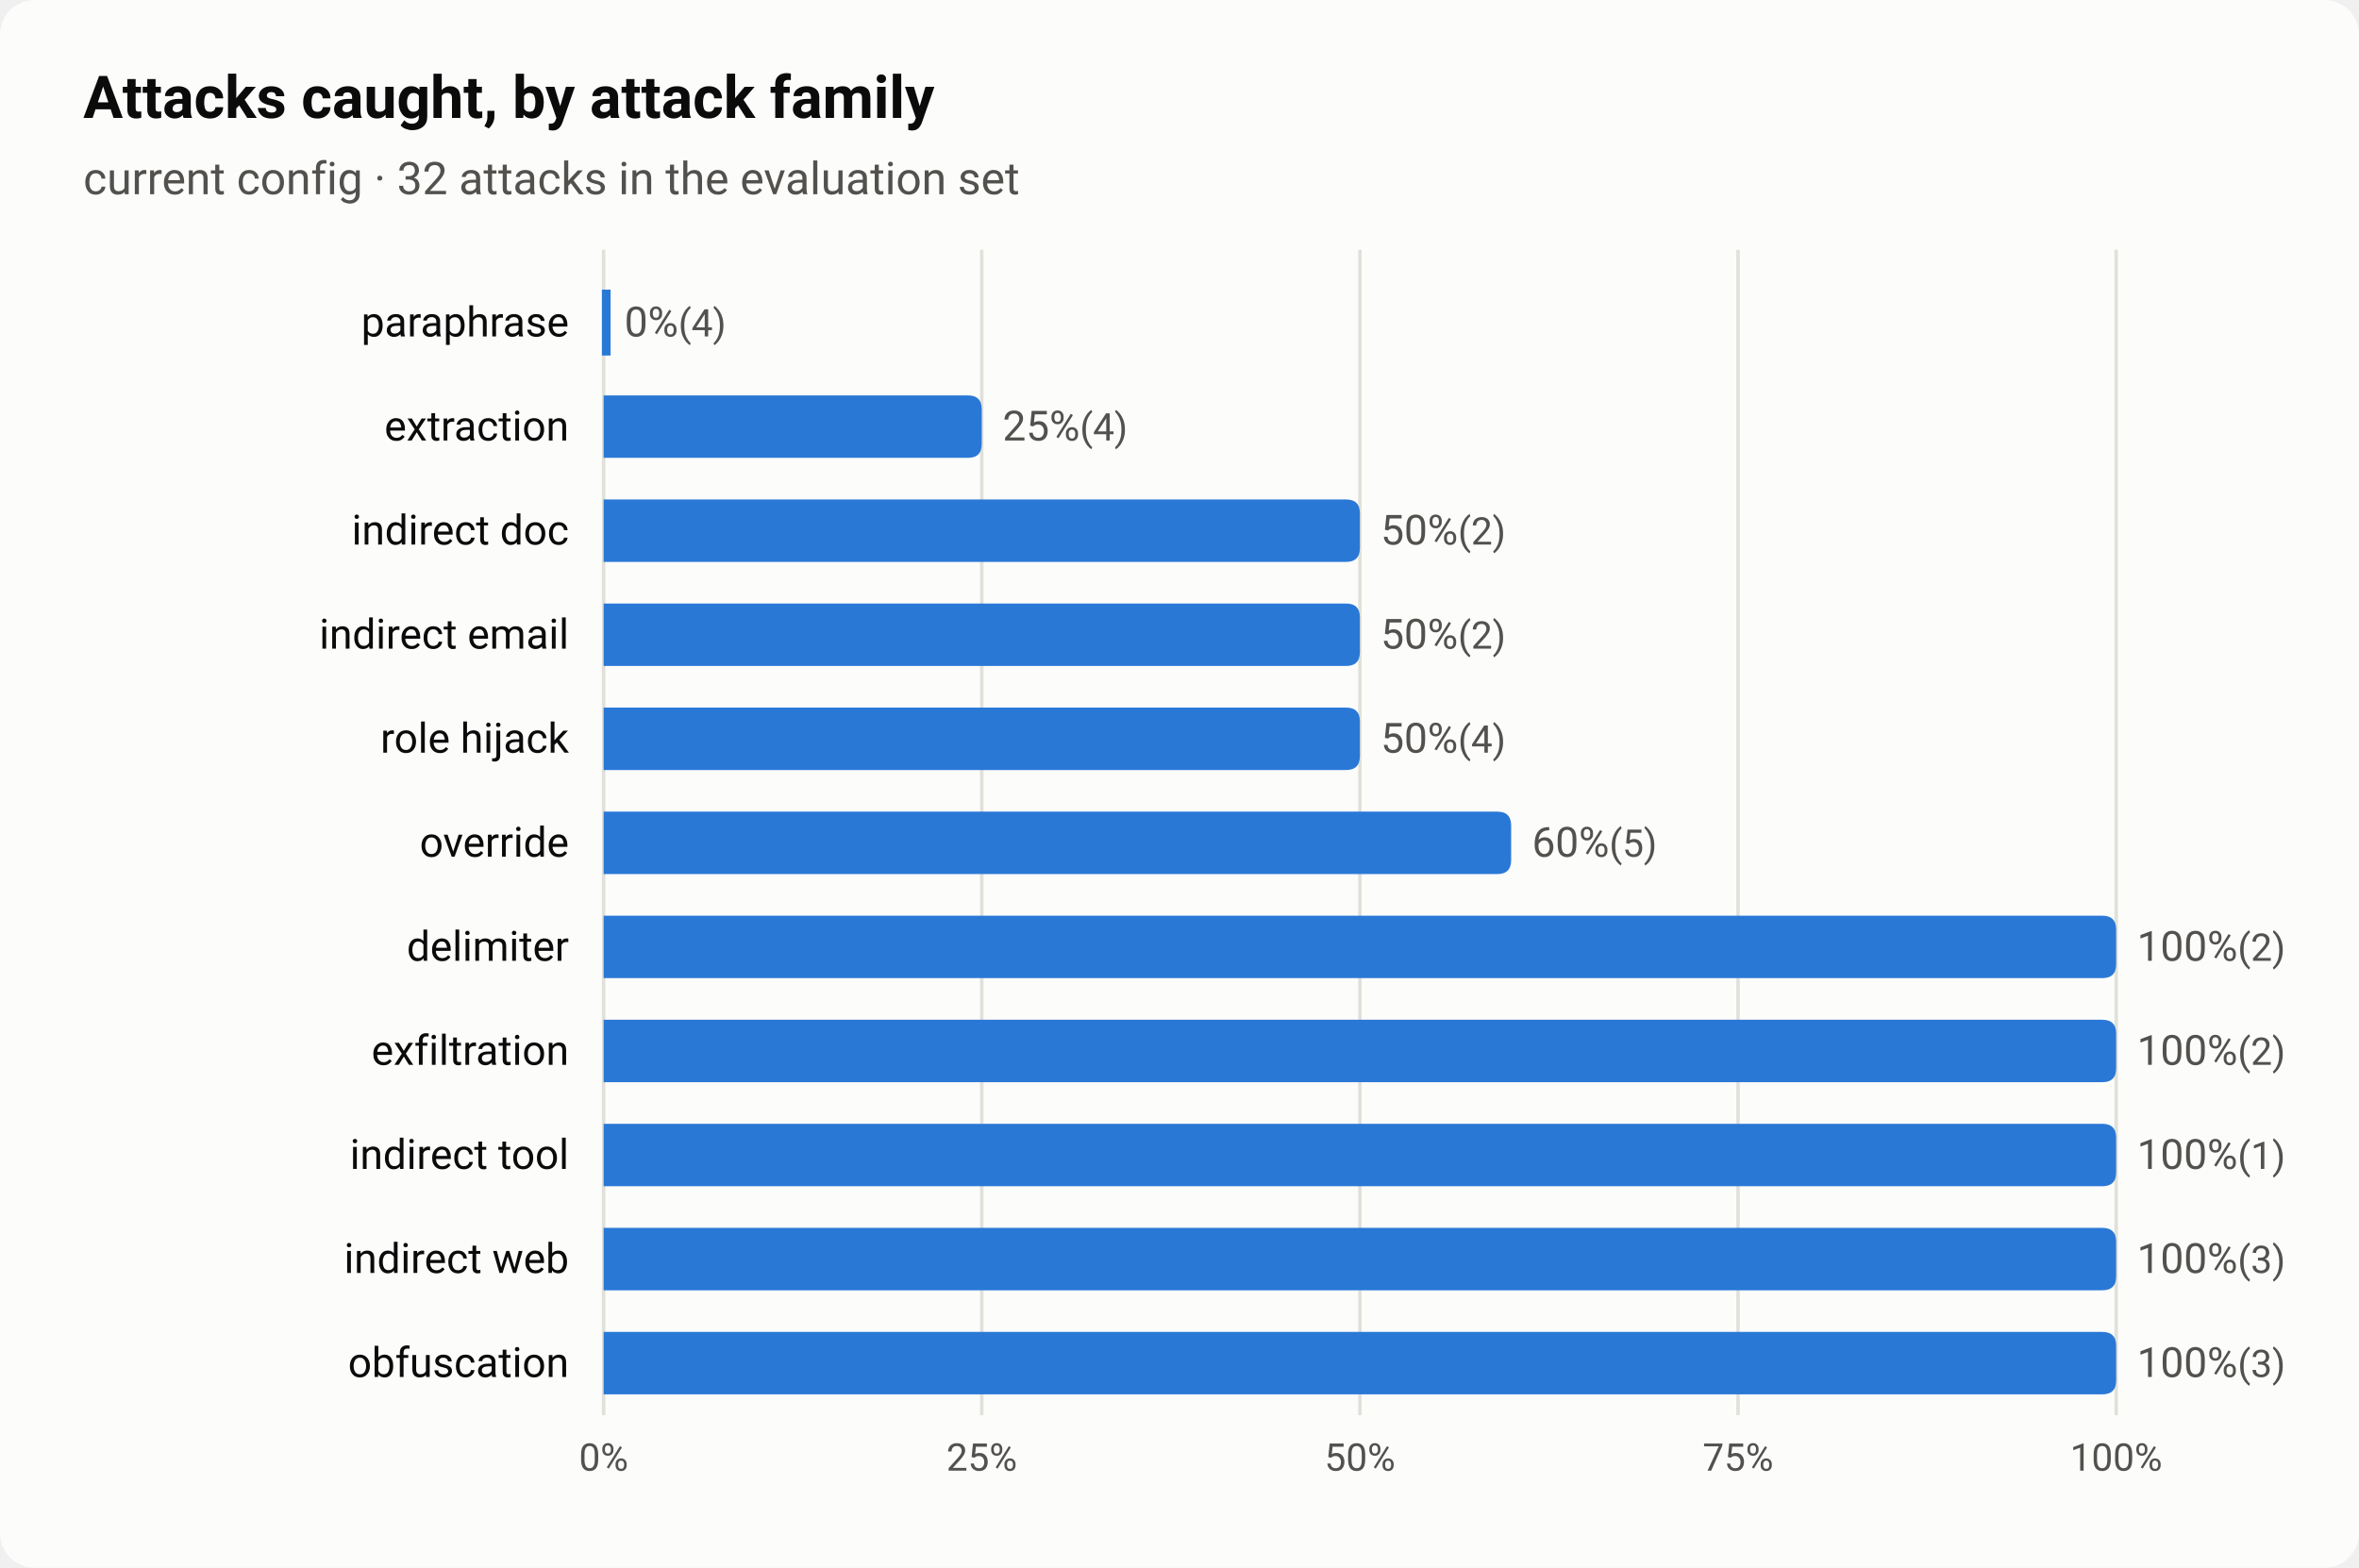
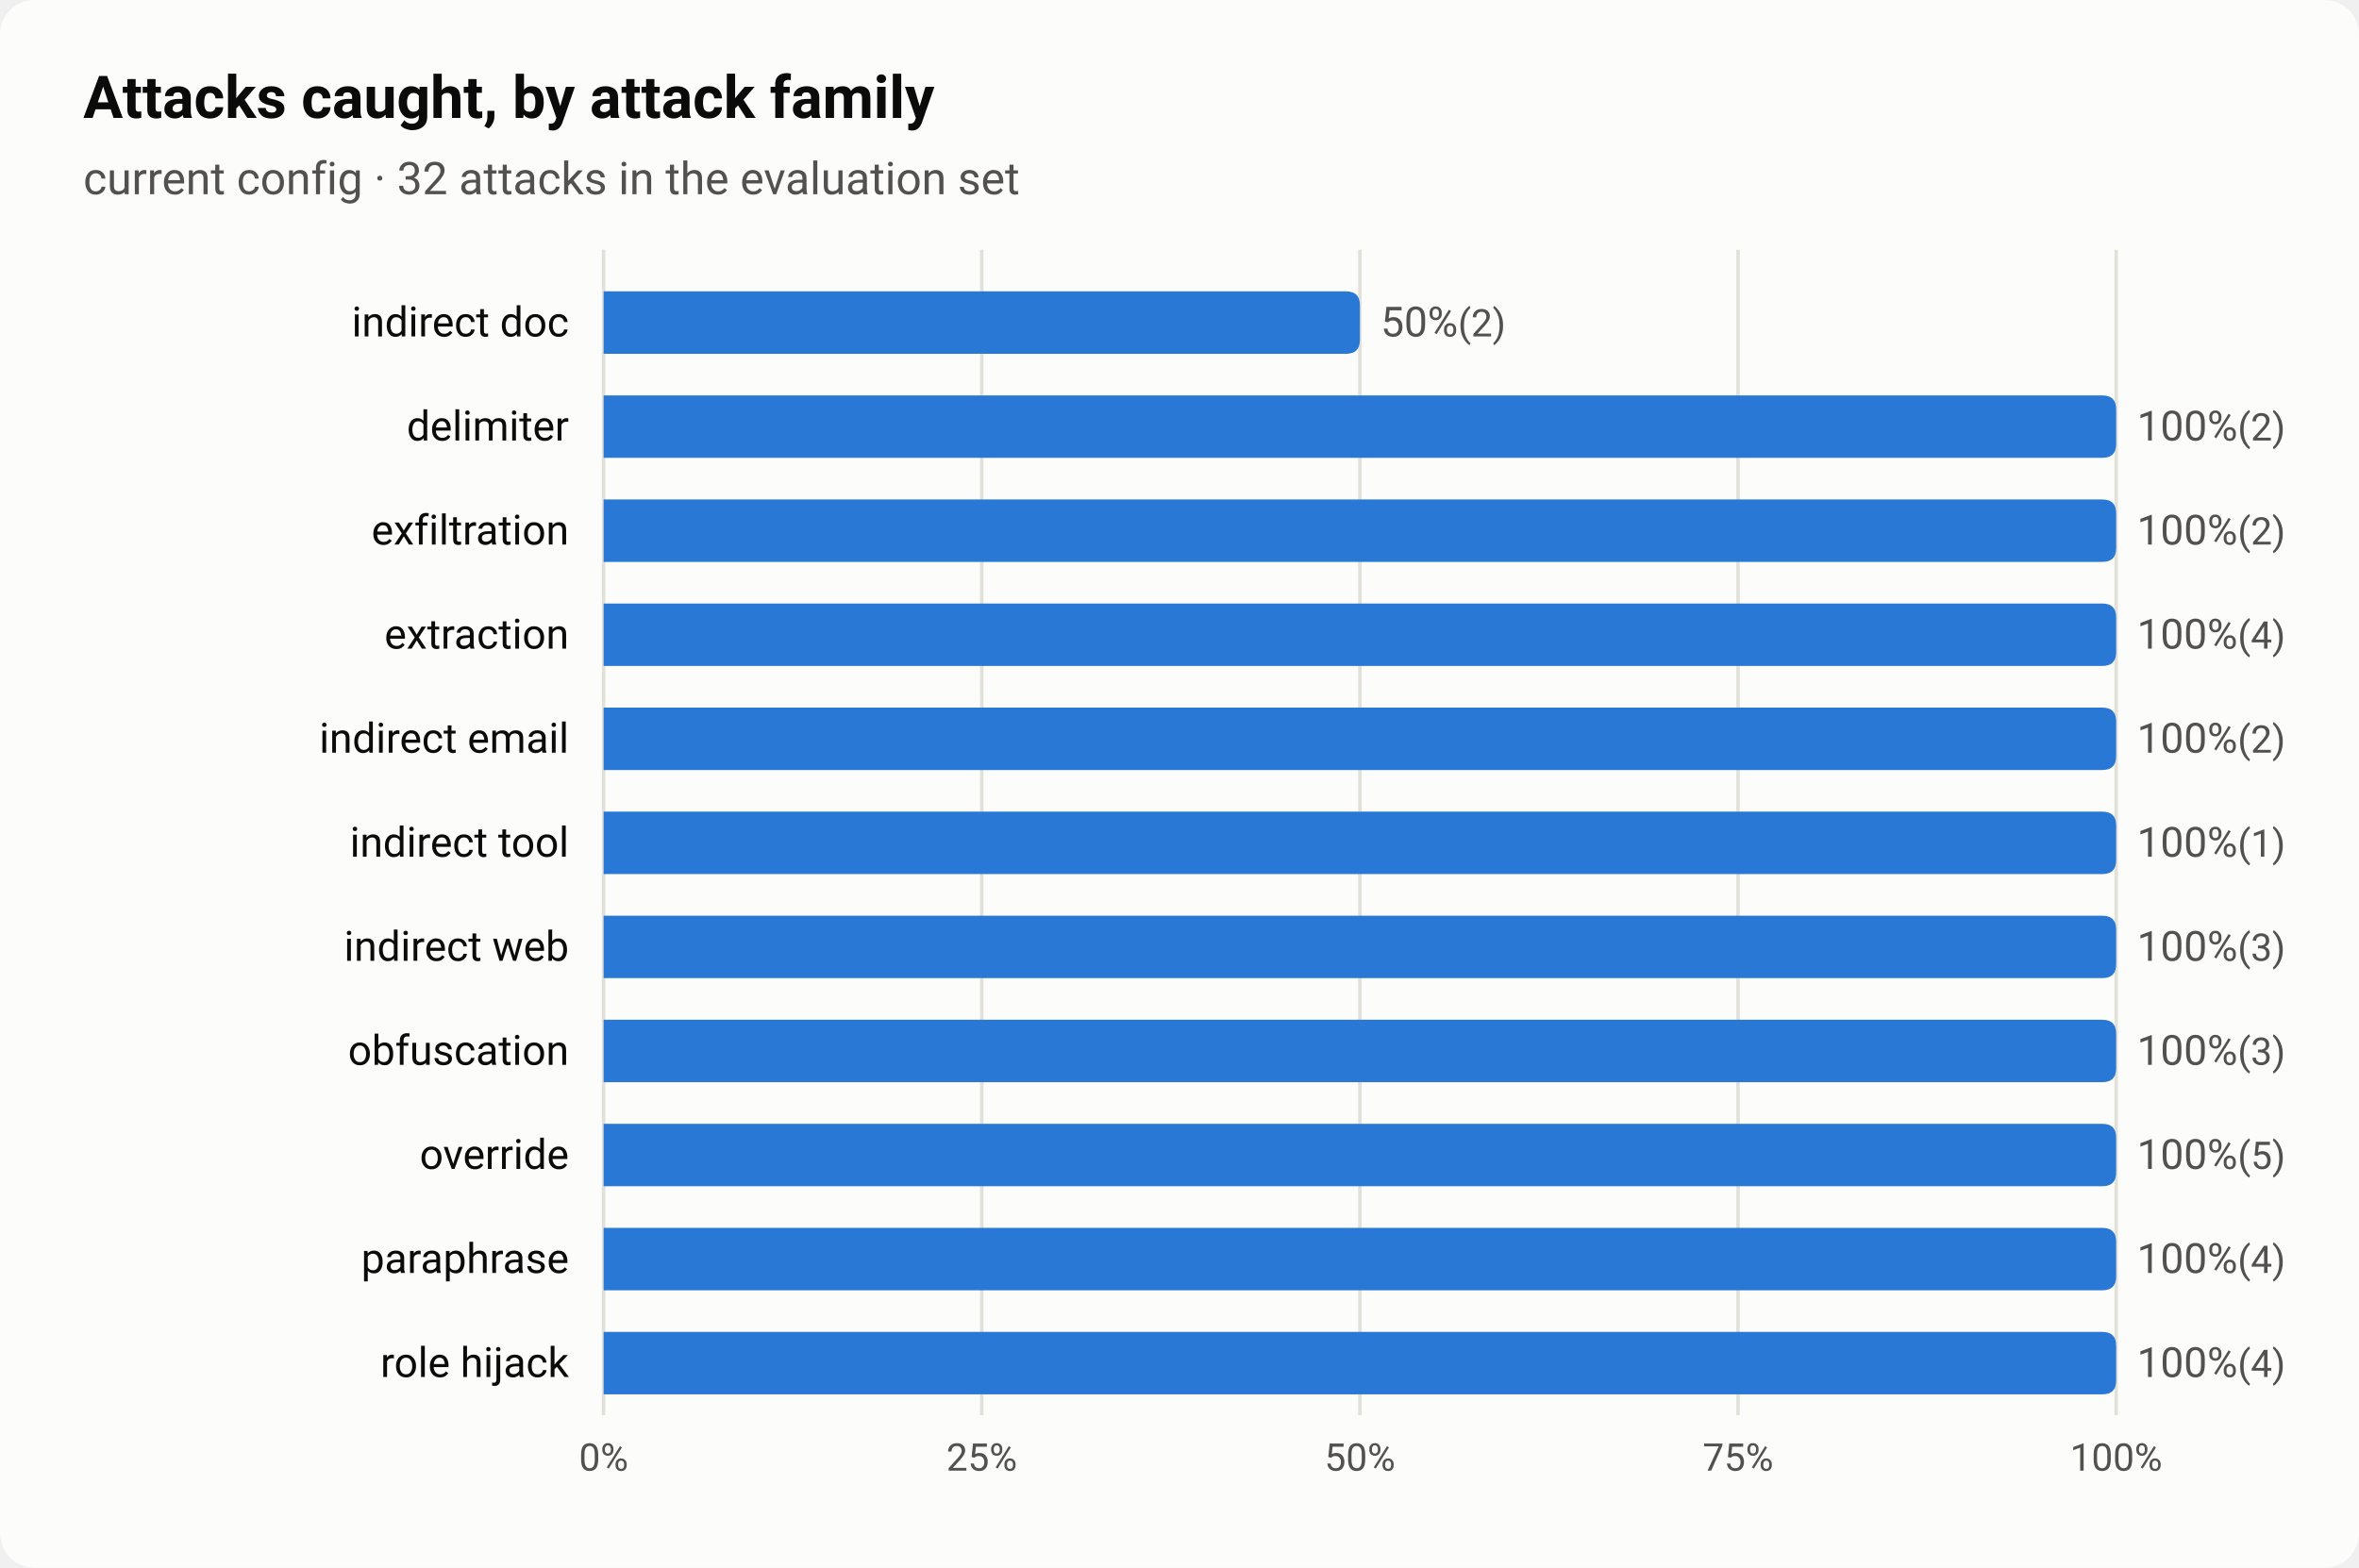
<svg xmlns="http://www.w3.org/2000/svg" viewBox="0 0 680 452" width="100%" role="img" aria-label="Attacks caught, by attack family">
  <style>
  .bg{fill:#fcfcfb}.t1{fill:#0b0b0b}.t2{fill:#52514e}.grid{stroke:#e1e0d9}
  .s1{fill:#2a78d6;stroke:#2a78d6}.s2{fill:#eb6834;stroke:#eb6834}.ring{stroke:#fcfcfb}
  .l1{fill:none;stroke:#2a78d6}.l2{fill:none;stroke:#eb6834}
  .ref{stroke:#8a8983}
  text{font-family:system-ui,-apple-system,'Segoe UI',Roboto,sans-serif}
  @media (prefers-color-scheme:dark){
    .bg{fill:#1a1a19}.t1{fill:#ffffff}.t2{fill:#c3c2b7}.grid{stroke:#2c2c2a}
    .s1{fill:#3987e5;stroke:#3987e5}.s2{fill:#d95926;stroke:#d95926}.ring{stroke:#1a1a19}
    .l1{stroke:#3987e5}.l2{stroke:#d95926}
    .ref{stroke:#8a8983}
  }
</style>
  <rect class="bg" width="680" height="452" rx="10" />
  <text class="t1" x="24" y="34" font-size="17" font-weight="650">Attacks caught, by attack family</text>
  <text class="t2" x="24" y="56" font-size="13">current config · 32 attacks in the evaluation set</text>
  <line class="grid" x1="174.0" x2="174.0" y1="72" y2="408" stroke-width="1" />
  <text class="t2" x="174.0" y="424" font-size="11" text-anchor="middle">0%</text>
  <line class="grid" x1="283.0" x2="283.0" y1="72" y2="408" stroke-width="1" />
  <text class="t2" x="283.0" y="424" font-size="11" text-anchor="middle">25%</text>
  <line class="grid" x1="392.0" x2="392.0" y1="72" y2="408" stroke-width="1" />
  <text class="t2" x="392.0" y="424" font-size="11" text-anchor="middle">50%</text>
  <line class="grid" x1="501.0" x2="501.0" y1="72" y2="408" stroke-width="1" />
  <text class="t2" x="501.0" y="424" font-size="11" text-anchor="middle">75%</text>
  <line class="grid" x1="610.0" x2="610.0" y1="72" y2="408" stroke-width="1" />
  <text class="t2" x="610.0" y="424" font-size="11" text-anchor="middle">100%</text>
-   <text class="t1" x="164" y="97.0" font-size="12" text-anchor="end">paraphrase</text>
-   <rect class="s1" x="174" y="84.0" width="1.5" height="18" />
-   <text class="t2" x="180" y="97.0" font-size="12">0%<tspan font-size="11"> (4)</tspan>
+   <text class="t1" x="164" y="97.0" font-size="12" text-anchor="end">indirect doc</text>
+   <path class="s1" d="M174,84.0 H388.0 Q392.0,84.0 392.0,88.0 V98.0 Q392.0,102.0 388.0,102.0 H174 Z" stroke-width="0" />
+   <text class="t2" x="398.0" y="97.0" font-size="12">50%<tspan font-size="11"> (2)</tspan>
  </text>
-   <text class="t1" x="164" y="127.0" font-size="12" text-anchor="end">extraction</text>
-   <path class="s1" d="M174,114.0 H279.0 Q283.0,114.0 283.0,118.0 V128.0 Q283.0,132.0 279.0,132.0 H174 Z" stroke-width="0" />
-   <text class="t2" x="289.0" y="127.0" font-size="12">25%<tspan font-size="11"> (4)</tspan>
+   <text class="t1" x="164" y="127.0" font-size="12" text-anchor="end">delimiter</text>
+   <path class="s1" d="M174,114.0 H606.0 Q610.0,114.0 610.0,118.0 V128.0 Q610.0,132.0 606.0,132.0 H174 Z" stroke-width="0" />
+   <text class="t2" x="616.0" y="127.0" font-size="12">100%<tspan font-size="11"> (2)</tspan>
  </text>
-   <text class="t1" x="164" y="157.0" font-size="12" text-anchor="end">indirect doc</text>
-   <path class="s1" d="M174,144.0 H388.0 Q392.0,144.0 392.0,148.0 V158.0 Q392.0,162.0 388.0,162.0 H174 Z" stroke-width="0" />
-   <text class="t2" x="398.0" y="157.0" font-size="12">50%<tspan font-size="11"> (2)</tspan>
+   <text class="t1" x="164" y="157.0" font-size="12" text-anchor="end">exfiltration</text>
+   <path class="s1" d="M174,144.0 H606.0 Q610.0,144.0 610.0,148.0 V158.0 Q610.0,162.0 606.0,162.0 H174 Z" stroke-width="0" />
+   <text class="t2" x="616.0" y="157.0" font-size="12">100%<tspan font-size="11"> (2)</tspan>
  </text>
-   <text class="t1" x="164" y="187.0" font-size="12" text-anchor="end">indirect email</text>
-   <path class="s1" d="M174,174.0 H388.0 Q392.0,174.0 392.0,178.0 V188.0 Q392.0,192.0 388.0,192.0 H174 Z" stroke-width="0" />
-   <text class="t2" x="398.0" y="187.0" font-size="12">50%<tspan font-size="11"> (2)</tspan>
+   <text class="t1" x="164" y="187.0" font-size="12" text-anchor="end">extraction</text>
+   <path class="s1" d="M174,174.0 H606.0 Q610.0,174.0 610.0,178.0 V188.0 Q610.0,192.0 606.0,192.0 H174 Z" stroke-width="0" />
+   <text class="t2" x="616.0" y="187.0" font-size="12">100%<tspan font-size="11"> (4)</tspan>
  </text>
-   <text class="t1" x="164" y="217.0" font-size="12" text-anchor="end">role hijack</text>
-   <path class="s1" d="M174,204.0 H388.0 Q392.0,204.0 392.0,208.0 V218.0 Q392.0,222.0 388.0,222.0 H174 Z" stroke-width="0" />
-   <text class="t2" x="398.0" y="217.0" font-size="12">50%<tspan font-size="11"> (4)</tspan>
+   <text class="t1" x="164" y="217.0" font-size="12" text-anchor="end">indirect email</text>
+   <path class="s1" d="M174,204.0 H606.0 Q610.0,204.0 610.0,208.0 V218.0 Q610.0,222.0 606.0,222.0 H174 Z" stroke-width="0" />
+   <text class="t2" x="616.0" y="217.0" font-size="12">100%<tspan font-size="11"> (2)</tspan>
  </text>
-   <text class="t1" x="164" y="247.0" font-size="12" text-anchor="end">override</text>
-   <path class="s1" d="M174,234.0 H431.6 Q435.6,234.0 435.6,238.0 V248.0 Q435.6,252.0 431.6,252.0 H174 Z" stroke-width="0" />
-   <text class="t2" x="441.6" y="247.0" font-size="12">60%<tspan font-size="11"> (5)</tspan>
+   <text class="t1" x="164" y="247.0" font-size="12" text-anchor="end">indirect tool</text>
+   <path class="s1" d="M174,234.0 H606.0 Q610.0,234.0 610.0,238.0 V248.0 Q610.0,252.0 606.0,252.0 H174 Z" stroke-width="0" />
+   <text class="t2" x="616.0" y="247.0" font-size="12">100%<tspan font-size="11"> (1)</tspan>
  </text>
-   <text class="t1" x="164" y="277.0" font-size="12" text-anchor="end">delimiter</text>
+   <text class="t1" x="164" y="277.0" font-size="12" text-anchor="end">indirect web</text>
  <path class="s1" d="M174,264.0 H606.0 Q610.0,264.0 610.0,268.0 V278.0 Q610.0,282.0 606.0,282.0 H174 Z" stroke-width="0" />
-   <text class="t2" x="616.0" y="277.0" font-size="12">100%<tspan font-size="11"> (2)</tspan>
+   <text class="t2" x="616.0" y="277.0" font-size="12">100%<tspan font-size="11"> (3)</tspan>
  </text>
-   <text class="t1" x="164" y="307.0" font-size="12" text-anchor="end">exfiltration</text>
+   <text class="t1" x="164" y="307.0" font-size="12" text-anchor="end">obfuscation</text>
  <path class="s1" d="M174,294.0 H606.0 Q610.0,294.0 610.0,298.0 V308.0 Q610.0,312.0 606.0,312.0 H174 Z" stroke-width="0" />
-   <text class="t2" x="616.0" y="307.0" font-size="12">100%<tspan font-size="11"> (2)</tspan>
+   <text class="t2" x="616.0" y="307.0" font-size="12">100%<tspan font-size="11"> (3)</tspan>
  </text>
-   <text class="t1" x="164" y="337.0" font-size="12" text-anchor="end">indirect tool</text>
+   <text class="t1" x="164" y="337.0" font-size="12" text-anchor="end">override</text>
  <path class="s1" d="M174,324.0 H606.0 Q610.0,324.0 610.0,328.0 V338.0 Q610.0,342.0 606.0,342.0 H174 Z" stroke-width="0" />
-   <text class="t2" x="616.0" y="337.0" font-size="12">100%<tspan font-size="11"> (1)</tspan>
+   <text class="t2" x="616.0" y="337.0" font-size="12">100%<tspan font-size="11"> (5)</tspan>
  </text>
-   <text class="t1" x="164" y="367.0" font-size="12" text-anchor="end">indirect web</text>
+   <text class="t1" x="164" y="367.0" font-size="12" text-anchor="end">paraphrase</text>
  <path class="s1" d="M174,354.0 H606.0 Q610.0,354.0 610.0,358.0 V368.0 Q610.0,372.0 606.0,372.0 H174 Z" stroke-width="0" />
-   <text class="t2" x="616.0" y="367.0" font-size="12">100%<tspan font-size="11"> (3)</tspan>
+   <text class="t2" x="616.0" y="367.0" font-size="12">100%<tspan font-size="11"> (4)</tspan>
  </text>
-   <text class="t1" x="164" y="397.0" font-size="12" text-anchor="end">obfuscation</text>
+   <text class="t1" x="164" y="397.0" font-size="12" text-anchor="end">role hijack</text>
  <path class="s1" d="M174,384.0 H606.0 Q610.0,384.0 610.0,388.0 V398.0 Q610.0,402.0 606.0,402.0 H174 Z" stroke-width="0" />
-   <text class="t2" x="616.0" y="397.0" font-size="12">100%<tspan font-size="11"> (3)</tspan>
+   <text class="t2" x="616.0" y="397.0" font-size="12">100%<tspan font-size="11"> (4)</tspan>
  </text>
</svg>
